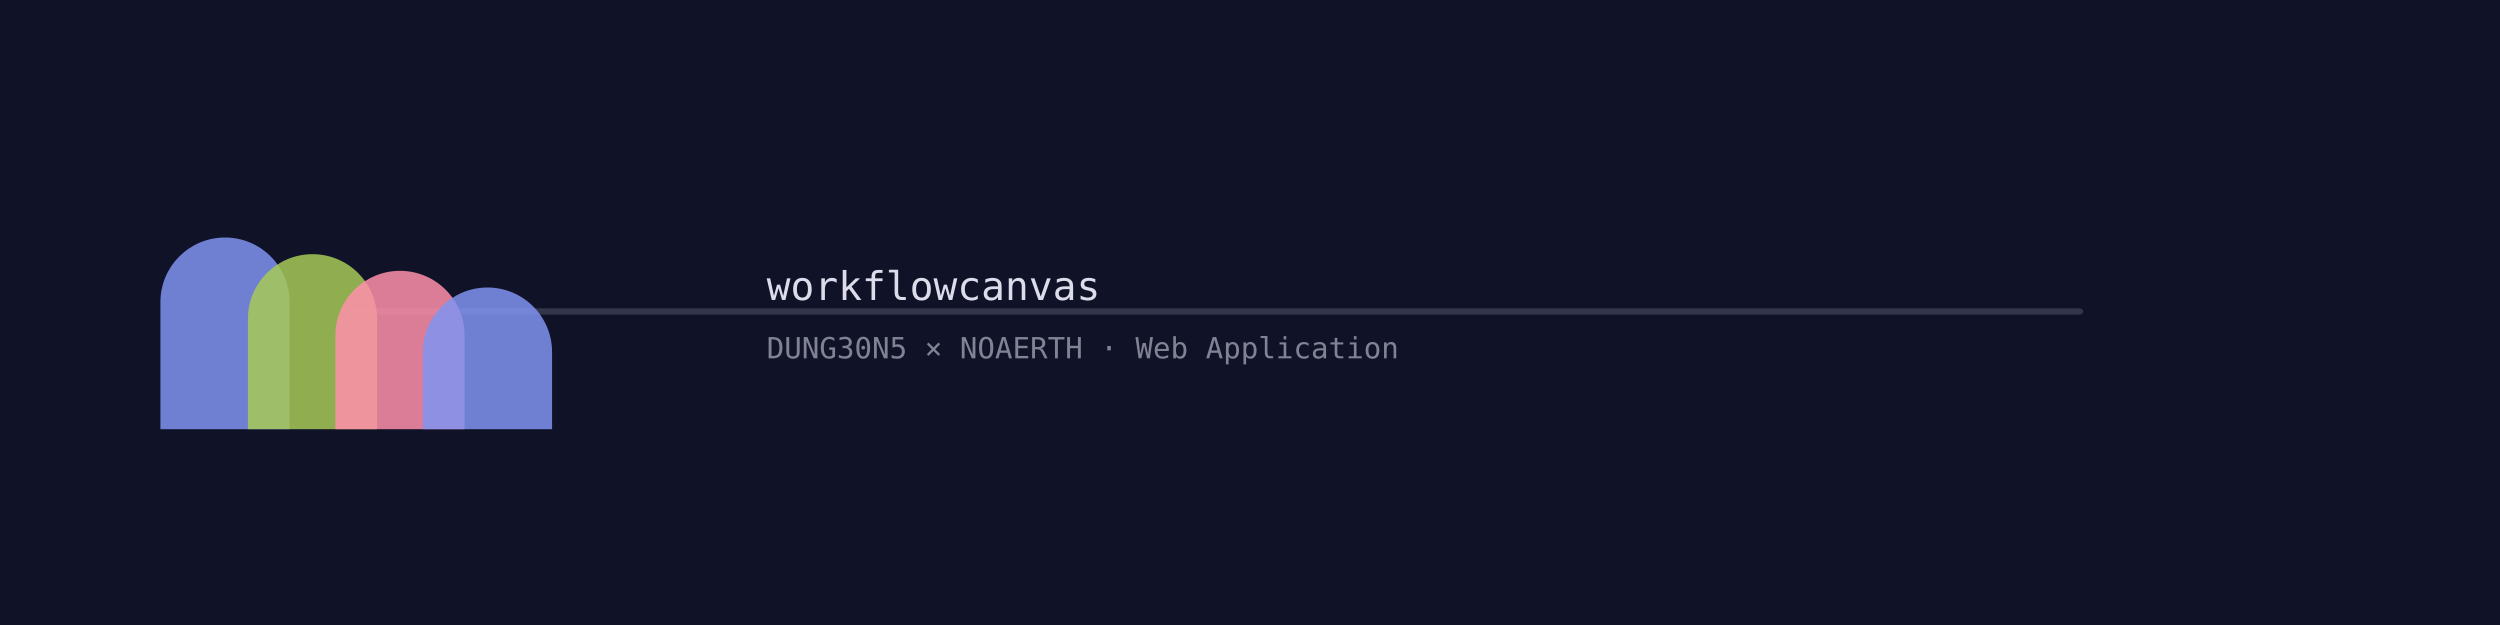
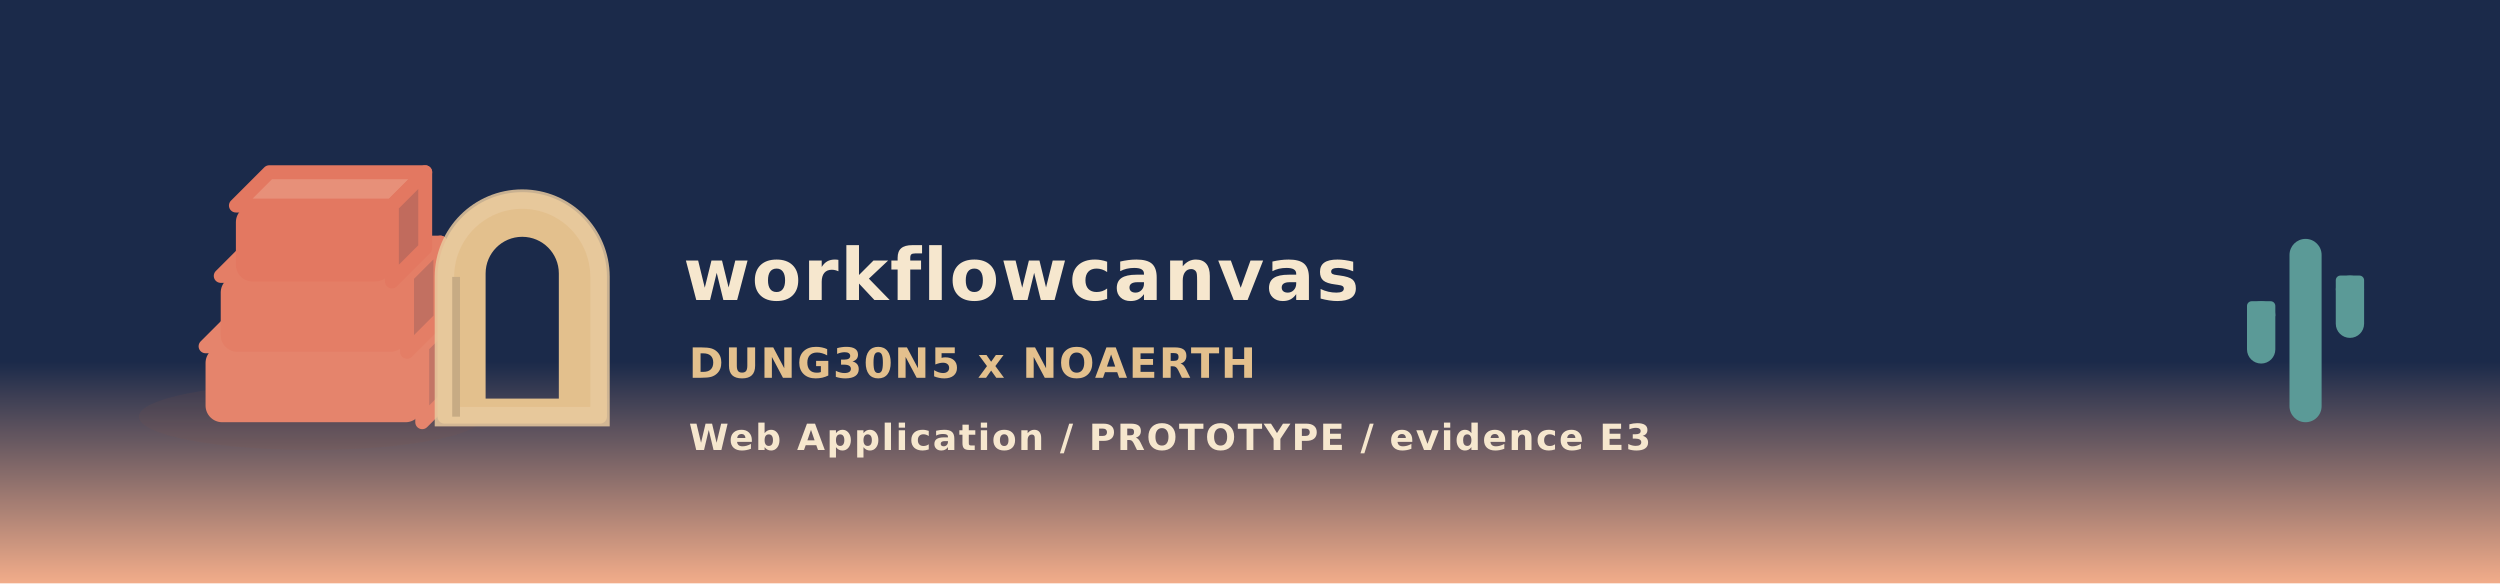
- <svg xmlns="http://www.w3.org/2000/svg" viewBox="0 0 1200 300" width="1200" height="300" role="img" aria-label="workflowcanvas identity object">
-   <rect width="1200" height="300" fill="#101228" />
-   <defs>
-     <linearGradient id="gft" x1="0" y1="0" x2="1" y2="1">
-       <stop offset="0%" stop-color="#8093f1" />
-       <stop offset="100%" stop-color="#a7c957" />
-     </linearGradient>
-   </defs>
-   <rect x="168.00" y="148.00" width="832.00" height="3.00" rx="2.00" fill="rgba(242,242,255,0.160)" opacity="1.00" />
-   <path d="M77.00,206.00 L77.00,145.00 A31.00,31.00 0 0 1 139.00,145.00 L139.00,206.00 Z" fill="rgba(128,147,241,0.850)" opacity="1.00" />
-   <path d="M119.00,206.00 L119.00,153.00 A31.00,31.00 0 0 1 181.00,153.00 L181.00,206.00 Z" fill="rgba(167,201,87,0.850)" opacity="1.00" />
-   <path d="M161.00,206.00 L161.00,161.00 A31.00,31.00 0 0 1 223.00,161.00 L223.00,206.00 Z" fill="rgba(255,143,171,0.850)" opacity="1.00" />
-   <path d="M203.00,206.00 L203.00,169.00 A31.00,31.00 0 0 1 265.00,169.00 L265.00,206.00 Z" fill="rgba(128,147,241,0.850)" opacity="1.00" />
-   <text x="368" y="144" font-family="ui-monospace,Menlo,monospace" font-size="19" fill="rgba(242,242,255,0.900)">workflowcanvas</text>
-   <text x="368" y="172" font-family="ui-monospace,Menlo,monospace" font-size="14" fill="rgba(242,242,255,0.500)">DUNG30N5 × NOAERTH · Web Application</text>
+ <svg xmlns="http://www.w3.org/2000/svg" width="900" height="210" viewBox="0 0 900 210" role="img" aria-label="workflowcanvas - identity object">
+   <linearGradient id="skyf" x1="0" y1="0" x2="0" y2="1">
+     <stop offset="0" stop-color="#1b2a4a" />
+     <stop offset="0.62" stop-color="#1b2a4a" />
+     <stop offset="1" stop-color="#f3ad8a" />
+   </linearGradient>
+   <rect width="900" height="210" fill="url(#skyf)" />
+   <rect x="0" y="352" width="900" height="-142" fill="#e3c08d" />
+   <rect x="0" y="352" width="900" height="3" fill="#e6c596" />
+   <ellipse cx="112" cy="150" rx="62" ry="12" fill="rgba(138,90,68,0.11)" />
+   <path d="M74,124.67 L152,124.67 L164,112.67 L86,112.67 Z" fill="#e99a82" stroke="#e5846c" stroke-width="5" stroke-linejoin="round" />
+   <path d="M152,124.67 L164,112.67 L164,140 L152,152 Z" fill="#c37566" stroke="#e5846c" stroke-width="5" stroke-linejoin="round" />
+   <rect x="74" y="124.67" width="78" height="27.33" rx="6" fill="#e5846c" />
+   <path d="M79.46,99.33 L146.54,99.33 L158.54,87.33 L91.46,87.33 Z" fill="#e8957d" stroke="#e47e66" stroke-width="5" stroke-linejoin="round" />
+   <path d="M146.54,99.33 L158.54,87.33 L158.54,114.67 L146.54,126.67 Z" fill="#c27061" stroke="#e47e66" stroke-width="5" stroke-linejoin="round" />
+   <rect x="79.46" y="99.33" width="67.08" height="27.33" rx="6" fill="#e47e66" />
+   <path d="M84.92,74 L141.08,74 L153.08,62 L96.92,62 Z" fill="#e79079" stroke="#e37861" stroke-width="5" stroke-linejoin="round" />
+   <path d="M141.08,74 L153.08,62 L153.08,89.33 L141.08,101.33 Z" fill="#c16b5d" stroke="#e37861" stroke-width="5" stroke-linejoin="round" />
+   <rect x="84.92" y="74" width="56.16" height="27.33" rx="6" fill="#e37861" />
+   <path d="M160,150 L160,99.68 A28,28 0 0 1 216,99.68 L216,150 Z M172.32,146 L172.32,98.43 A15.68,15.68 0 0 1 203.68,98.43 L203.68,146 Z" fill="#e3c08d" fill-rule="evenodd" stroke="#e3c08d" stroke-width="5" stroke-linejoin="round" />
+   <path d="M160,150 L160,99.68 A28,28 0 0 1 216,99.68 L216,150 Z" fill="none" stroke="#e8c99d" stroke-width="7" stroke-linecap="round" opacity="0.85" />
+   <rect x="162.8" y="99.68" width="2.8" height="50.32" fill="#c7ab84" />
+   <text x="246" y="108" font-family="Verdana,DejaVu Sans,sans-serif" font-size="26" font-weight="700" letter-spacing="0.6" fill="#f6e7ce" text-anchor="start">workflowcanvas</text>
+   <text x="248" y="136" font-family="Verdana,DejaVu Sans,sans-serif" font-size="15" font-weight="700" letter-spacing="0.6" fill="#e3c08d" text-anchor="start">DUNG30N5 x NOAERTH</text>
+   <text x="248" y="162" font-family="Verdana,DejaVu Sans,sans-serif" font-size="13" font-weight="700" letter-spacing="0.6" fill="#f6e7ce" text-anchor="start">Web Application  /  PROTOTYPE  /  evidence E3</text>
+   <rect x="824.22" y="86" width="11.56" height="66" rx="5.78" fill="#5b9a97" />
+   <rect x="808.92" y="108.44" width="10.2" height="22.44" rx="5.1" fill="#5b9a97" />
+   <rect x="808.92" y="108.44" width="10.2" height="6.6" rx="1.7" fill="#5b9a97" />
+   <rect x="840.88" y="99.2" width="10.2" height="22.44" rx="5.1" fill="#5b9a97" />
+   <rect x="840.88" y="99.2" width="10.2" height="6.6" rx="1.7" fill="#5b9a97" />
</svg>
